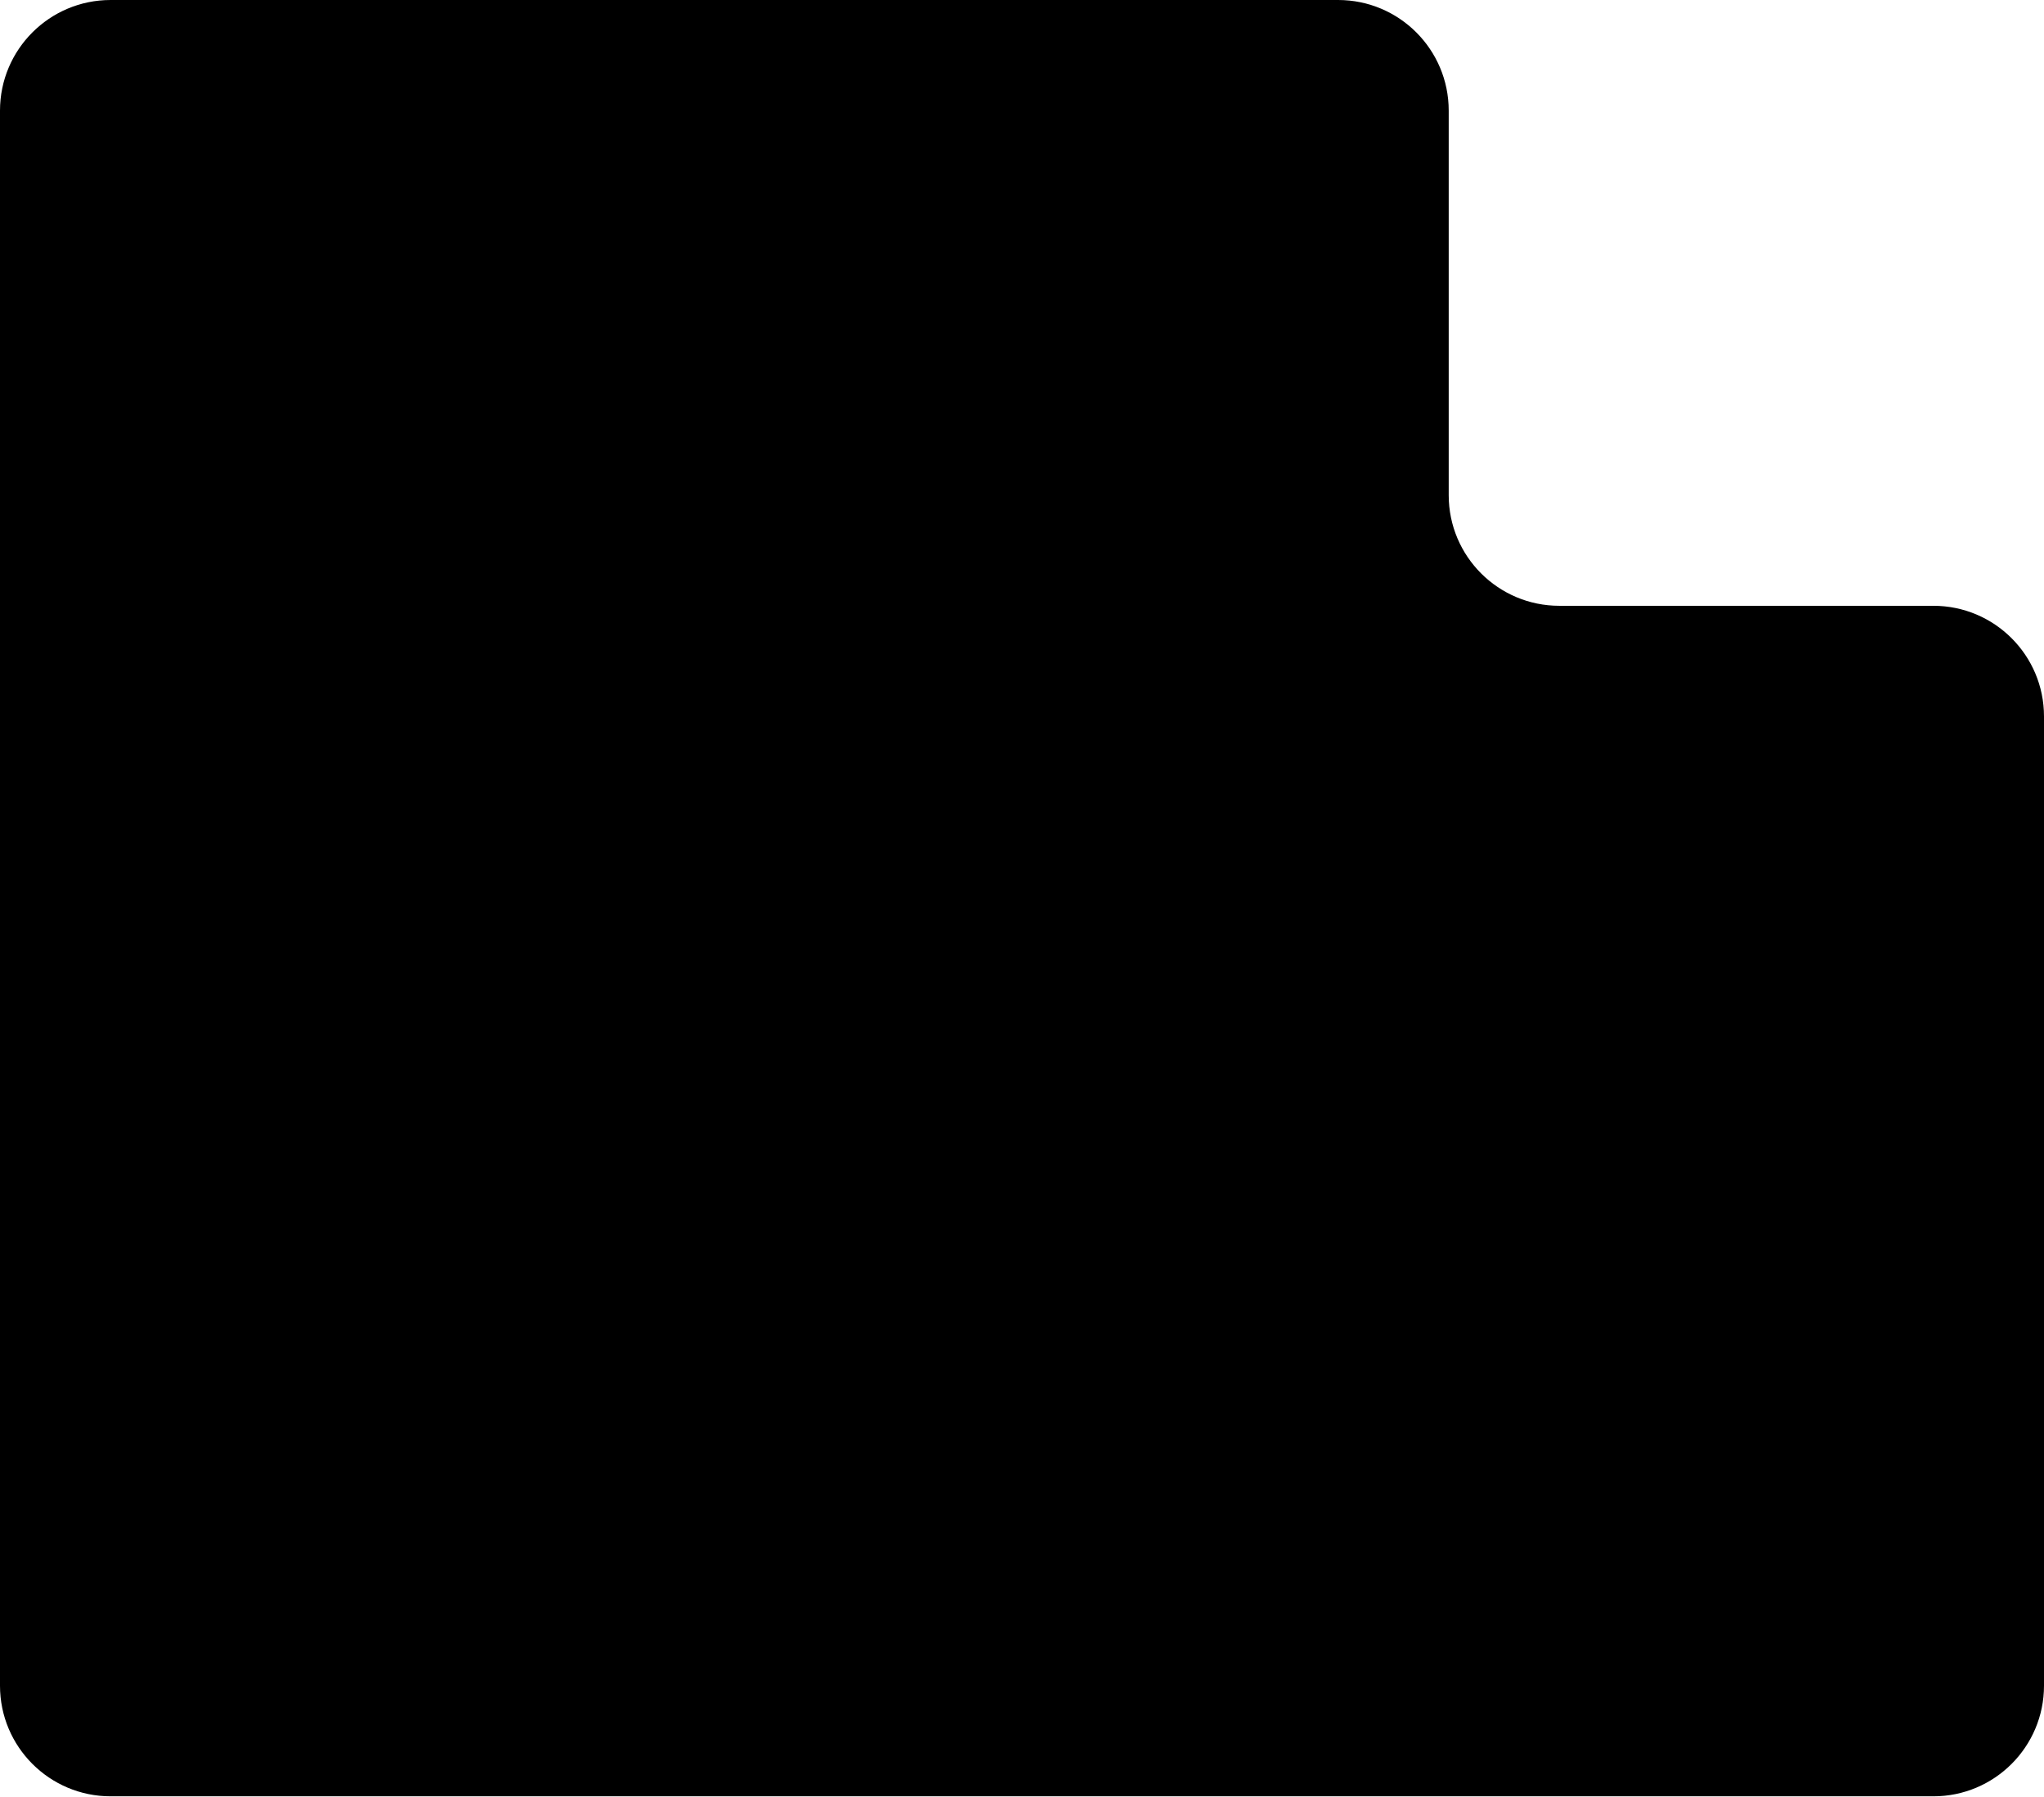
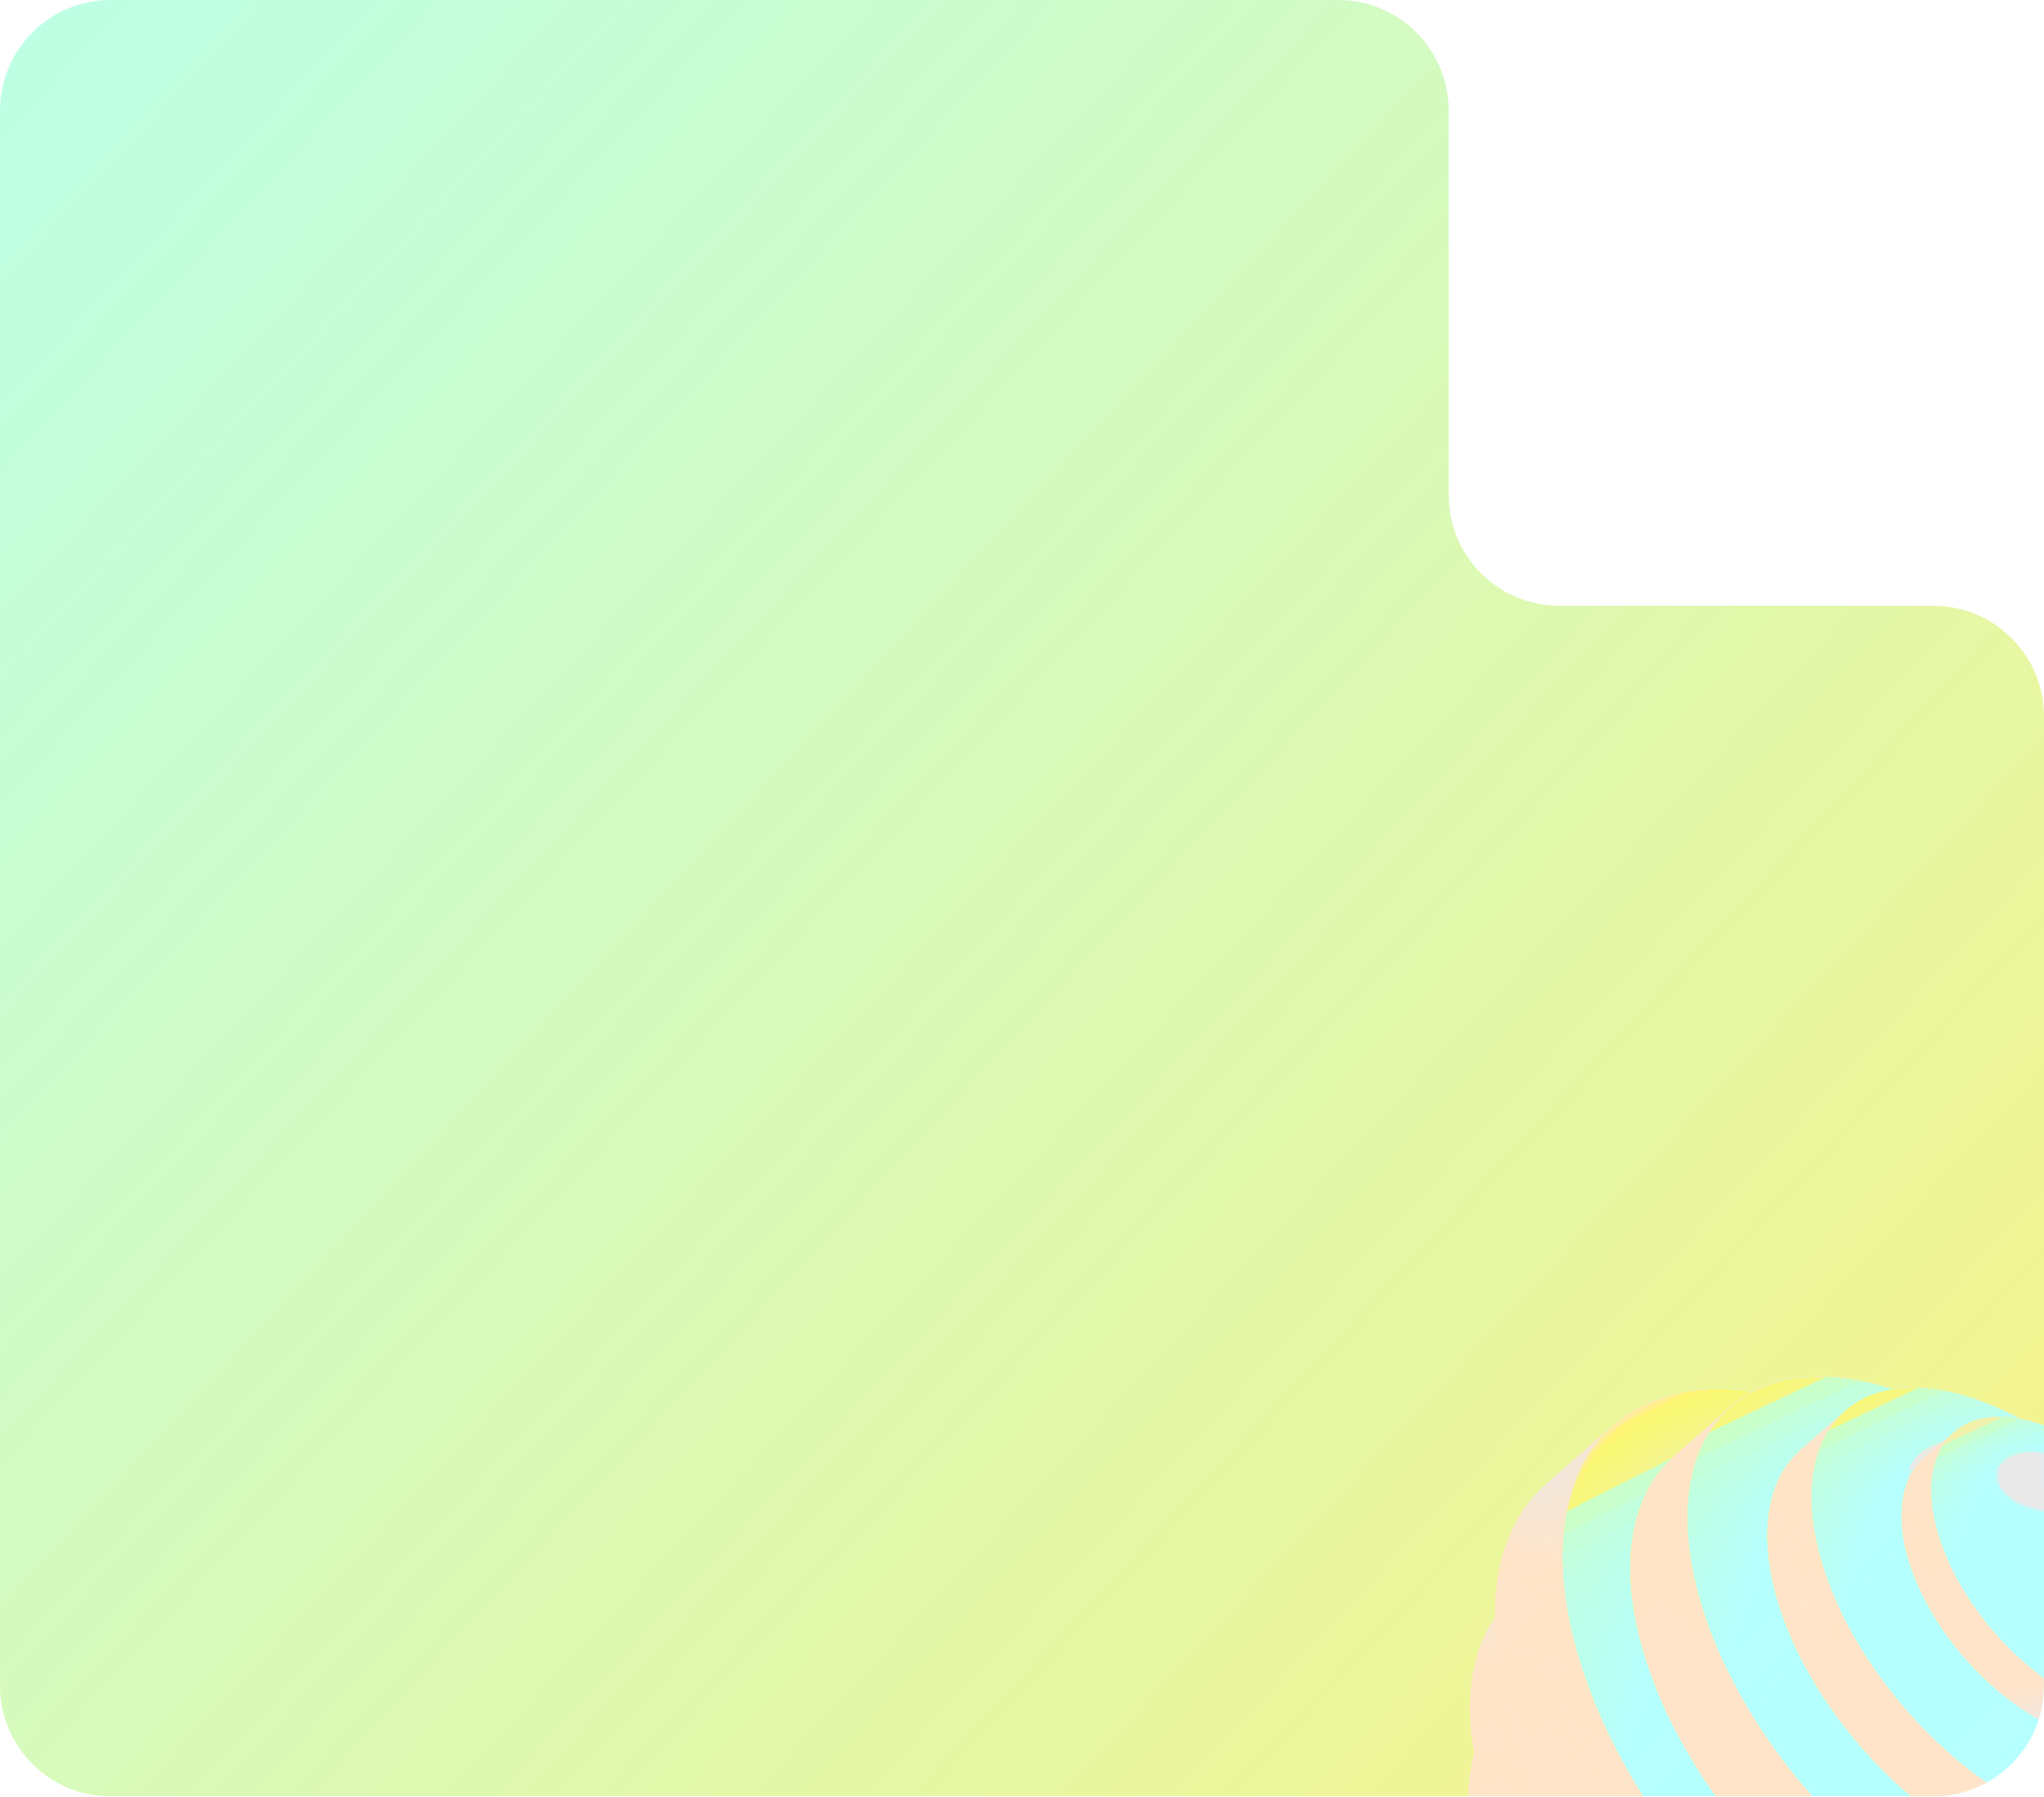
<svg xmlns="http://www.w3.org/2000/svg" width="388" height="341" viewBox="0 0 388 341" fill="none">
  <mask id="mask0_28_2707" style="mask-type:alpha" maskUnits="userSpaceOnUse" x="0" y="0" width="388" height="341">
    <path fill-rule="evenodd" clip-rule="evenodd" d="M275 21C275 9.402 265.598 0 254 0H21C9.402 0 0 9.402 0 21V115V287V320C0 331.598 9.402 341 21 341H367C378.598 341 388 331.598 388 320V136C388 124.402 378.598 115 367 115H296C284.402 115 275 105.598 275 94V21Z" fill="#D9D9D9" />
  </mask>
  <g mask="url(#mask0_28_2707)">
    <rect x="401" y="354" width="423" height="360" transform="rotate(180 401 354)" fill="url(#paint0_linear_28_2707)" />
    <g style="mix-blend-mode:color">
      <g filter="url(#filter0_f_28_2707)">
        <g filter="url(#filter1_i_28_2707)">
          <ellipse cx="314.315" cy="366.43" rx="19.195" ry="33.874" transform="rotate(-41.1907 314.315 366.43)" fill="#98B6D4" />
          <ellipse cx="314.315" cy="366.43" rx="19.195" ry="33.874" transform="rotate(-41.1907 314.315 366.43)" fill="url(#paint1_radial_28_2707)" style="mix-blend-mode:hard-light" />
          <ellipse cx="314.315" cy="366.43" rx="19.195" ry="33.874" transform="rotate(-41.1907 314.315 366.43)" fill="url(#paint2_linear_28_2707)" />
        </g>
        <path d="M331.016 396.829L336.601 391.941C328.615 398.891 312.179 393.136 299.87 379.071C287.55 364.993 284.029 347.92 292.007 340.939L286.421 345.827C286.413 345.834 286.406 345.84 286.399 345.846C278.421 352.828 281.942 369.901 294.262 383.979C306.583 398.057 323.038 403.81 331.016 396.829Z" fill="url(#paint3_radial_28_2707)" />
        <path d="M331.016 396.829L336.601 391.941C328.615 398.891 312.179 393.136 299.87 379.071C287.55 364.993 284.029 347.92 292.007 340.939L286.421 345.827C286.413 345.834 286.406 345.84 286.399 345.846C278.421 352.828 281.942 369.901 294.262 383.979C306.583 398.057 323.038 403.81 331.016 396.829Z" fill="url(#paint4_linear_28_2707)" fill-opacity="0.5" style="mix-blend-mode:color" />
      </g>
      <g filter="url(#filter2_f_28_2707)">
        <g filter="url(#filter3_i_28_2707)">
          <ellipse cx="314.315" cy="366.43" rx="19.195" ry="33.874" transform="rotate(-41.1907 314.315 366.43)" fill="#98B6D4" />
          <ellipse cx="314.315" cy="366.43" rx="19.195" ry="33.874" transform="rotate(-41.1907 314.315 366.43)" fill="url(#paint5_radial_28_2707)" style="mix-blend-mode:hard-light" />
          <ellipse cx="314.315" cy="366.43" rx="19.195" ry="33.874" transform="rotate(-41.1907 314.315 366.43)" fill="url(#paint6_linear_28_2707)" />
        </g>
        <path d="M331.016 396.829L336.601 391.941C328.615 398.891 312.179 393.136 299.87 379.071C287.55 364.993 284.029 347.92 292.007 340.939L286.421 345.827C286.413 345.834 286.406 345.84 286.399 345.846C278.421 352.828 281.942 369.901 294.262 383.979C306.583 398.057 323.038 403.81 331.016 396.829Z" fill="url(#paint7_radial_28_2707)" />
        <path d="M331.016 396.829L336.601 391.941C328.615 398.891 312.179 393.136 299.87 379.071C287.55 364.993 284.029 347.92 292.007 340.939L286.421 345.827C286.413 345.834 286.406 345.84 286.399 345.846C278.421 352.828 281.942 369.901 294.262 383.979C306.583 398.057 323.038 403.81 331.016 396.829Z" fill="url(#paint8_linear_28_2707)" fill-opacity="0.5" style="mix-blend-mode:color" />
      </g>
      <g filter="url(#filter4_f_28_2707)">
        <g filter="url(#filter5_i_28_2707)">
          <ellipse cx="326.745" cy="355.463" rx="28.625" ry="50.515" transform="rotate(-41.1907 326.745 355.463)" fill="#98B6D4" />
          <ellipse cx="326.745" cy="355.463" rx="28.625" ry="50.515" transform="rotate(-41.1907 326.745 355.463)" fill="url(#paint9_radial_28_2707)" style="mix-blend-mode:hard-light" />
          <ellipse cx="326.745" cy="355.463" rx="28.625" ry="50.515" transform="rotate(-41.1907 326.745 355.463)" fill="url(#paint10_linear_28_2707)" />
        </g>
        <path d="M351.65 400.795L359.978 393.506C348.069 403.871 323.56 395.288 305.204 374.314C286.831 353.32 281.581 327.86 293.478 317.449L285.147 324.739C285.136 324.748 285.125 324.758 285.114 324.767C273.218 335.179 278.468 360.638 296.841 381.633C315.214 402.627 339.753 411.206 351.65 400.795Z" fill="url(#paint11_radial_28_2707)" />
        <path d="M351.65 400.795L359.978 393.506C348.069 403.871 323.56 395.288 305.204 374.314C286.831 353.32 281.581 327.86 293.478 317.449L285.147 324.739C285.136 324.748 285.125 324.758 285.114 324.767C273.218 335.179 278.468 360.638 296.841 381.633C315.214 402.627 339.753 411.206 351.65 400.795Z" fill="url(#paint12_linear_28_2707)" fill-opacity="0.5" style="mix-blend-mode:color" />
      </g>
      <g filter="url(#filter6_f_28_2707)">
        <g filter="url(#filter7_i_28_2707)">
          <ellipse cx="341.174" cy="342.834" rx="37.045" ry="65.374" transform="rotate(-41.1907 341.174 342.834)" fill="#034C80" />
          <ellipse cx="341.174" cy="342.834" rx="37.045" ry="65.374" transform="rotate(-41.1907 341.174 342.834)" fill="url(#paint13_radial_28_2707)" style="mix-blend-mode:hard-light" />
          <ellipse cx="341.174" cy="342.834" rx="37.045" ry="65.374" transform="rotate(-41.1907 341.174 342.834)" fill="url(#paint14_linear_28_2707)" style="mix-blend-mode:color-dodge" />
          <ellipse cx="341.174" cy="342.834" rx="37.045" ry="65.374" transform="rotate(-41.1907 341.174 342.834)" fill="url(#paint15_radial_28_2707)" style="mix-blend-mode:soft-light" />
        </g>
        <path d="M373.404 401.501L384.183 392.068C368.77 405.482 337.051 394.375 313.297 367.231C289.519 340.061 282.725 307.113 298.121 293.639L287.34 303.074C287.326 303.086 287.312 303.098 287.298 303.111C271.902 316.585 278.696 349.533 302.474 376.702C326.251 403.872 358.008 414.975 373.404 401.501Z" fill="url(#paint16_radial_28_2707)" />
        <path d="M373.404 401.501L384.183 392.068C368.77 405.482 337.051 394.375 313.297 367.231C289.519 340.061 282.725 307.113 298.121 293.639L287.34 303.074C287.326 303.086 287.312 303.098 287.298 303.111C271.902 316.585 278.696 349.533 302.474 376.702C326.251 403.872 358.008 414.975 373.404 401.501Z" fill="url(#paint17_linear_28_2707)" fill-opacity="0.5" style="mix-blend-mode:color" />
      </g>
      <g filter="url(#filter8_f_28_2707)">
        <g filter="url(#filter9_i_28_2707)">
          <ellipse cx="357.326" cy="328.697" rx="43.869" ry="77.416" transform="rotate(-41.1907 357.326 328.697)" fill="#034C80" />
          <ellipse cx="357.326" cy="328.697" rx="43.869" ry="77.416" transform="rotate(-41.1907 357.326 328.697)" fill="url(#paint18_radial_28_2707)" style="mix-blend-mode:hard-light" />
          <ellipse cx="357.326" cy="328.697" rx="43.869" ry="77.416" transform="rotate(-41.1907 357.326 328.697)" fill="url(#paint19_linear_28_2707)" style="mix-blend-mode:color-dodge" />
          <ellipse cx="357.326" cy="328.697" rx="43.869" ry="77.416" transform="rotate(-41.1907 357.326 328.697)" fill="url(#paint20_radial_28_2707)" style="mix-blend-mode:soft-light" />
        </g>
        <path d="M395.492 398.17L408.256 387C390.005 402.885 352.443 389.732 324.313 357.588C296.156 325.413 288.11 286.396 306.342 270.44L293.575 281.613C293.559 281.627 293.542 281.642 293.525 281.656C275.293 297.612 283.339 336.63 311.496 368.804C339.654 400.978 377.26 414.126 395.492 398.17Z" fill="url(#paint21_radial_28_2707)" />
        <path d="M395.492 398.17L408.256 387C390.005 402.885 352.443 389.732 324.313 357.588C296.156 325.413 288.11 286.396 306.342 270.44L293.575 281.613C293.559 281.627 293.542 281.642 293.525 281.656C275.293 297.612 283.339 336.63 311.496 368.804C339.654 400.978 377.26 414.126 395.492 398.17Z" fill="url(#paint22_linear_28_2707)" fill-opacity="0.5" style="mix-blend-mode:color" />
      </g>
      <g filter="url(#filter10_f_28_2707)">
        <g filter="url(#filter11_i_28_2707)">
          <ellipse cx="371.563" cy="316.236" rx="37.045" ry="65.374" transform="rotate(-41.1907 371.563 316.236)" fill="#034C80" />
          <ellipse cx="371.563" cy="316.236" rx="37.045" ry="65.374" transform="rotate(-41.1907 371.563 316.236)" fill="url(#paint23_radial_28_2707)" style="mix-blend-mode:hard-light" />
          <ellipse cx="371.563" cy="316.236" rx="37.045" ry="65.374" transform="rotate(-41.1907 371.563 316.236)" fill="url(#paint24_linear_28_2707)" style="mix-blend-mode:color-dodge" />
          <ellipse cx="371.563" cy="316.236" rx="37.045" ry="65.374" transform="rotate(-41.1907 371.563 316.236)" fill="url(#paint25_radial_28_2707)" style="mix-blend-mode:soft-light" />
        </g>
        <path d="M403.793 374.902L414.572 365.47C399.159 378.884 367.441 367.776 343.686 340.633C319.908 313.463 313.114 280.515 328.51 267.041L317.73 276.476C317.715 276.488 317.701 276.5 317.687 276.513C302.291 289.986 309.085 322.934 332.863 350.104C356.64 377.274 388.397 388.376 403.793 374.902Z" fill="url(#paint26_radial_28_2707)" />
        <path d="M403.793 374.902L414.572 365.47C399.159 378.884 367.441 367.776 343.686 340.633C319.908 313.463 313.114 280.515 328.51 267.041L317.73 276.476C317.715 276.488 317.701 276.5 317.687 276.513C302.291 289.986 309.085 322.934 332.863 350.104C356.64 377.274 388.397 388.376 403.793 374.902Z" fill="url(#paint27_linear_28_2707)" fill-opacity="0.5" style="mix-blend-mode:color" />
      </g>
      <g filter="url(#filter12_f_28_2707)">
        <g filter="url(#filter13_i_28_2707)">
          <ellipse cx="383.446" cy="305.835" rx="28.625" ry="50.515" transform="rotate(-41.1907 383.446 305.835)" fill="#034C80" />
          <ellipse cx="383.446" cy="305.835" rx="28.625" ry="50.515" transform="rotate(-41.1907 383.446 305.835)" fill="url(#paint28_radial_28_2707)" style="mix-blend-mode:hard-light" />
          <ellipse cx="383.446" cy="305.835" rx="28.625" ry="50.515" transform="rotate(-41.1907 383.446 305.835)" fill="url(#paint29_linear_28_2707)" style="mix-blend-mode:color-dodge" />
          <ellipse cx="383.446" cy="305.835" rx="28.625" ry="50.515" transform="rotate(-41.1907 383.446 305.835)" fill="url(#paint30_radial_28_2707)" style="mix-blend-mode:soft-light" />
        </g>
        <path d="M408.35 351.168L416.679 343.879C404.77 354.244 380.26 345.661 361.905 324.687C343.532 303.692 338.281 278.233 350.178 267.822L341.848 275.112C341.837 275.121 341.826 275.131 341.815 275.14C329.918 285.552 335.168 311.011 353.542 332.006C371.915 353 396.453 361.579 408.35 351.168Z" fill="url(#paint31_radial_28_2707)" />
        <path d="M408.35 351.168L416.679 343.879C404.77 354.244 380.26 345.661 361.905 324.687C343.532 303.692 338.281 278.233 350.178 267.822L341.848 275.112C341.837 275.121 341.826 275.131 341.815 275.14C329.918 285.552 335.168 311.011 353.542 332.006C371.915 353 396.453 361.579 408.35 351.168Z" fill="url(#paint32_linear_28_2707)" fill-opacity="0.5" style="mix-blend-mode:color" />
      </g>
      <g filter="url(#filter14_f_28_2707)">
        <g filter="url(#filter15_i_28_2707)">
          <ellipse cx="393.109" cy="297.378" rx="19.195" ry="33.874" transform="rotate(-41.1907 393.109 297.378)" fill="#034C80" />
          <ellipse cx="393.109" cy="297.378" rx="19.195" ry="33.874" transform="rotate(-41.1907 393.109 297.378)" fill="url(#paint33_radial_28_2707)" style="mix-blend-mode:hard-light" />
          <ellipse cx="393.109" cy="297.378" rx="19.195" ry="33.874" transform="rotate(-41.1907 393.109 297.378)" fill="url(#paint34_linear_28_2707)" style="mix-blend-mode:color-dodge" />
        </g>
        <path d="M409.81 327.777L415.395 322.889C407.409 329.84 390.973 324.084 378.664 310.02C366.344 295.941 362.823 278.869 370.801 271.887L365.215 276.776C365.207 276.782 365.2 276.788 365.193 276.795C357.215 283.777 360.736 300.849 373.056 314.927C385.377 329.006 401.832 334.759 409.81 327.777Z" fill="url(#paint35_radial_28_2707)" />
        <path d="M409.81 327.777L415.395 322.889C407.409 329.84 390.973 324.084 378.664 310.02C366.344 295.941 362.823 278.869 370.801 271.887L365.215 276.776C365.207 276.782 365.2 276.788 365.193 276.795C357.215 283.777 360.736 300.849 373.056 314.927C385.377 329.006 401.832 334.759 409.81 327.777Z" fill="url(#paint36_linear_28_2707)" fill-opacity="0.5" style="mix-blend-mode:color" />
      </g>
    </g>
  </g>
  <defs>
    <filter id="filter0_f_28_2707" x="281.869" y="337.712" width="59.284" height="62.344" filterUnits="userSpaceOnUse" color-interpolation-filters="sRGB">
      <feFlood flood-opacity="0" result="BackgroundImageFix" />
      <feBlend mode="normal" in="SourceGraphic" in2="BackgroundImageFix" result="shape" />
      <feGaussianBlur stdDeviation="0.129" result="effect1_foregroundBlur_28_2707" />
    </filter>
    <filter id="filter1_i_28_2707" x="287.736" y="337.841" width="53.418" height="57.049" filterUnits="userSpaceOnUse" color-interpolation-filters="sRGB">
      <feFlood flood-opacity="0" result="BackgroundImageFix" />
      <feBlend mode="normal" in="SourceGraphic" in2="BackgroundImageFix" result="shape" />
      <feColorMatrix in="SourceAlpha" type="matrix" values="0 0 0 0 0 0 0 0 0 0 0 0 0 0 0 0 0 0 127 0" result="hardAlpha" />
      <feOffset dx="0.516" dy="-0.129" />
      <feGaussianBlur stdDeviation="0.129" />
      <feComposite in2="hardAlpha" operator="arithmetic" k2="-1" k3="1" />
      <feColorMatrix type="matrix" values="0 0 0 0 0 0 0 0 0 0 0 0 0 0 0 0 0 0 0.2 0" />
      <feBlend mode="normal" in2="shape" result="effect1_innerShadow_28_2707" />
    </filter>
    <filter id="filter2_f_28_2707" x="281.869" y="337.712" width="59.284" height="62.344" filterUnits="userSpaceOnUse" color-interpolation-filters="sRGB">
      <feFlood flood-opacity="0" result="BackgroundImageFix" />
      <feBlend mode="normal" in="SourceGraphic" in2="BackgroundImageFix" result="shape" />
      <feGaussianBlur stdDeviation="0.129" result="effect1_foregroundBlur_28_2707" />
    </filter>
    <filter id="filter3_i_28_2707" x="287.736" y="337.841" width="53.418" height="57.049" filterUnits="userSpaceOnUse" color-interpolation-filters="sRGB">
      <feFlood flood-opacity="0" result="BackgroundImageFix" />
      <feBlend mode="normal" in="SourceGraphic" in2="BackgroundImageFix" result="shape" />
      <feColorMatrix in="SourceAlpha" type="matrix" values="0 0 0 0 0 0 0 0 0 0 0 0 0 0 0 0 0 0 127 0" result="hardAlpha" />
      <feOffset dx="0.516" dy="-0.129" />
      <feGaussianBlur stdDeviation="0.129" />
      <feComposite in2="hardAlpha" operator="arithmetic" k2="-1" k3="1" />
      <feColorMatrix type="matrix" values="0 0 0 0 0 0 0 0 0 0 0 0 0 0 0 0 0 0 0.2 0" />
      <feBlend mode="normal" in2="shape" result="effect1_innerShadow_28_2707" />
    </filter>
    <filter id="filter4_f_28_2707" x="278.487" y="312.764" width="88.154" height="92.716" filterUnits="userSpaceOnUse" color-interpolation-filters="sRGB">
      <feFlood flood-opacity="0" result="BackgroundImageFix" />
      <feBlend mode="normal" in="SourceGraphic" in2="BackgroundImageFix" result="shape" />
      <feGaussianBlur stdDeviation="0.129" result="effect1_foregroundBlur_28_2707" />
    </filter>
    <filter id="filter5_i_28_2707" x="287.108" y="312.893" width="79.533" height="85.01" filterUnits="userSpaceOnUse" color-interpolation-filters="sRGB">
      <feFlood flood-opacity="0" result="BackgroundImageFix" />
      <feBlend mode="normal" in="SourceGraphic" in2="BackgroundImageFix" result="shape" />
      <feColorMatrix in="SourceAlpha" type="matrix" values="0 0 0 0 0 0 0 0 0 0 0 0 0 0 0 0 0 0 127 0" result="hardAlpha" />
      <feOffset dx="0.516" dy="-0.129" />
      <feGaussianBlur stdDeviation="0.129" />
      <feComposite in2="hardAlpha" operator="arithmetic" k2="-1" k3="1" />
      <feColorMatrix type="matrix" values="0 0 0 0 0 0 0 0 0 0 0 0 0 0 0 0 0 0 0.2 0" />
      <feBlend mode="normal" in2="shape" result="effect1_innerShadow_28_2707" />
    </filter>
    <filter id="filter6_f_28_2707" x="278.797" y="287.652" width="113.932" height="119.836" filterUnits="userSpaceOnUse" color-interpolation-filters="sRGB">
      <feFlood flood-opacity="0" result="BackgroundImageFix" />
      <feBlend mode="normal" in="SourceGraphic" in2="BackgroundImageFix" result="shape" />
      <feGaussianBlur stdDeviation="0.129" result="effect1_foregroundBlur_28_2707" />
    </filter>
    <filter id="filter7_i_28_2707" x="289.878" y="287.781" width="102.851" height="109.978" filterUnits="userSpaceOnUse" color-interpolation-filters="sRGB">
      <feFlood flood-opacity="0" result="BackgroundImageFix" />
      <feBlend mode="normal" in="SourceGraphic" in2="BackgroundImageFix" result="shape" />
      <feColorMatrix in="SourceAlpha" type="matrix" values="0 0 0 0 0 0 0 0 0 0 0 0 0 0 0 0 0 0 127 0" result="hardAlpha" />
      <feOffset dx="0.516" dy="-0.129" />
      <feGaussianBlur stdDeviation="0.129" />
      <feComposite in2="hardAlpha" operator="arithmetic" k2="-1" k3="1" />
      <feColorMatrix type="matrix" values="0 0 0 0 0 0 0 0 0 0 0 0 0 0 0 0 0 0 0.2 0" />
      <feBlend mode="normal" in2="shape" result="effect1_innerShadow_28_2707" />
    </filter>
    <filter id="filter8_f_28_2707" x="283.505" y="263.397" width="134.823" height="141.816" filterUnits="userSpaceOnUse" color-interpolation-filters="sRGB">
      <feFlood flood-opacity="0" result="BackgroundImageFix" />
      <feBlend mode="normal" in="SourceGraphic" in2="BackgroundImageFix" result="shape" />
      <feGaussianBlur stdDeviation="0.129" result="effect1_foregroundBlur_28_2707" />
    </filter>
    <filter id="filter9_i_28_2707" x="296.58" y="263.526" width="121.749" height="130.212" filterUnits="userSpaceOnUse" color-interpolation-filters="sRGB">
      <feFlood flood-opacity="0" result="BackgroundImageFix" />
      <feBlend mode="normal" in="SourceGraphic" in2="BackgroundImageFix" result="shape" />
      <feColorMatrix in="SourceAlpha" type="matrix" values="0 0 0 0 0 0 0 0 0 0 0 0 0 0 0 0 0 0 127 0" result="hardAlpha" />
      <feOffset dx="0.516" dy="-0.129" />
      <feGaussianBlur stdDeviation="0.129" />
      <feComposite in2="hardAlpha" operator="arithmetic" k2="-1" k3="1" />
      <feColorMatrix type="matrix" values="0 0 0 0 0 0 0 0 0 0 0 0 0 0 0 0 0 0 0.2 0" />
      <feBlend mode="normal" in2="shape" result="effect1_innerShadow_28_2707" />
    </filter>
    <filter id="filter10_f_28_2707" x="309.186" y="261.054" width="113.932" height="119.836" filterUnits="userSpaceOnUse" color-interpolation-filters="sRGB">
      <feFlood flood-opacity="0" result="BackgroundImageFix" />
      <feBlend mode="normal" in="SourceGraphic" in2="BackgroundImageFix" result="shape" />
      <feGaussianBlur stdDeviation="0.129" result="effect1_foregroundBlur_28_2707" />
    </filter>
    <filter id="filter11_i_28_2707" x="320.267" y="261.183" width="102.851" height="109.978" filterUnits="userSpaceOnUse" color-interpolation-filters="sRGB">
      <feFlood flood-opacity="0" result="BackgroundImageFix" />
      <feBlend mode="normal" in="SourceGraphic" in2="BackgroundImageFix" result="shape" />
      <feColorMatrix in="SourceAlpha" type="matrix" values="0 0 0 0 0 0 0 0 0 0 0 0 0 0 0 0 0 0 127 0" result="hardAlpha" />
      <feOffset dx="0.516" dy="-0.129" />
      <feGaussianBlur stdDeviation="0.129" />
      <feComposite in2="hardAlpha" operator="arithmetic" k2="-1" k3="1" />
      <feColorMatrix type="matrix" values="0 0 0 0 0 0 0 0 0 0 0 0 0 0 0 0 0 0 0.2 0" />
      <feBlend mode="normal" in2="shape" result="effect1_innerShadow_28_2707" />
    </filter>
    <filter id="filter12_f_28_2707" x="335.187" y="263.137" width="88.154" height="92.716" filterUnits="userSpaceOnUse" color-interpolation-filters="sRGB">
      <feFlood flood-opacity="0" result="BackgroundImageFix" />
      <feBlend mode="normal" in="SourceGraphic" in2="BackgroundImageFix" result="shape" />
      <feGaussianBlur stdDeviation="0.129" result="effect1_foregroundBlur_28_2707" />
    </filter>
    <filter id="filter13_i_28_2707" x="343.809" y="263.266" width="79.533" height="85.01" filterUnits="userSpaceOnUse" color-interpolation-filters="sRGB">
      <feFlood flood-opacity="0" result="BackgroundImageFix" />
      <feBlend mode="normal" in="SourceGraphic" in2="BackgroundImageFix" result="shape" />
      <feColorMatrix in="SourceAlpha" type="matrix" values="0 0 0 0 0 0 0 0 0 0 0 0 0 0 0 0 0 0 127 0" result="hardAlpha" />
      <feOffset dx="0.516" dy="-0.129" />
      <feGaussianBlur stdDeviation="0.129" />
      <feComposite in2="hardAlpha" operator="arithmetic" k2="-1" k3="1" />
      <feColorMatrix type="matrix" values="0 0 0 0 0 0 0 0 0 0 0 0 0 0 0 0 0 0 0.2 0" />
      <feBlend mode="normal" in2="shape" result="effect1_innerShadow_28_2707" />
    </filter>
    <filter id="filter14_f_28_2707" x="360.663" y="268.66" width="59.284" height="62.344" filterUnits="userSpaceOnUse" color-interpolation-filters="sRGB">
      <feFlood flood-opacity="0" result="BackgroundImageFix" />
      <feBlend mode="normal" in="SourceGraphic" in2="BackgroundImageFix" result="shape" />
      <feGaussianBlur stdDeviation="0.129" result="effect1_foregroundBlur_28_2707" />
    </filter>
    <filter id="filter15_i_28_2707" x="366.53" y="268.789" width="53.418" height="57.049" filterUnits="userSpaceOnUse" color-interpolation-filters="sRGB">
      <feFlood flood-opacity="0" result="BackgroundImageFix" />
      <feBlend mode="normal" in="SourceGraphic" in2="BackgroundImageFix" result="shape" />
      <feColorMatrix in="SourceAlpha" type="matrix" values="0 0 0 0 0 0 0 0 0 0 0 0 0 0 0 0 0 0 127 0" result="hardAlpha" />
      <feOffset dx="0.516" dy="-0.129" />
      <feGaussianBlur stdDeviation="0.129" />
      <feComposite in2="hardAlpha" operator="arithmetic" k2="-1" k3="1" />
      <feColorMatrix type="matrix" values="0 0 0 0 0 0 0 0 0 0 0 0 0 0 0 0 0 0 0.2 0" />
      <feBlend mode="normal" in2="shape" result="effect1_innerShadow_28_2707" />
    </filter>
    <linearGradient id="paint0_linear_28_2707" x1="376" y1="327" x2="784" y2="706" gradientUnits="userSpaceOnUse">
-       <stop stopColor="#FFF27D" />
-       <stop offset="1" stopColor="#BEFFE4" />
+       <stop stop-color="#FFF27D" />
+       <stop offset="1" stop-color="#BEFFE4" />
    </linearGradient>
    <radialGradient id="paint1_radial_28_2707" cx="0" cy="0" r="1" gradientUnits="userSpaceOnUse" gradientTransform="translate(320.697 351.239) rotate(156.344) scale(48.9398 75.7969)">
-       <stop stopColor="#91A8BA" />
-       <stop offset="0.675" stopColor="#414F5E" />
-       <stop offset="1" stopColor="#2F3B4A" />
+       <stop stop-color="#91A8BA" />
+       <stop offset="0.675" stop-color="#414F5E" />
+       <stop offset="1" stop-color="#2F3B4A" />
    </radialGradient>
    <linearGradient id="paint2_linear_28_2707" x1="314.315" y1="332.555" x2="315.323" y2="349.931" gradientUnits="userSpaceOnUse">
-       <stop stopColor="#C1C8CE" />
-       <stop offset="1" stopColor="#C1C8CE" stopOpacity="0" />
+       <stop stop-color="#C1C8CE" />
+       <stop offset="1" stop-color="#C1C8CE" />
    </linearGradient>
    <radialGradient id="paint3_radial_28_2707" cx="0" cy="0" r="1" gradientUnits="userSpaceOnUse" gradientTransform="translate(284.136 340.775) rotate(62.7859) scale(59.1395 41.2163)">
-       <stop stopColor="white" />
-       <stop offset="0.479" stopColor="#DEA248" />
-       <stop offset="1" stopColor="#181005" />
+       <stop stop-color="white" />
+       <stop offset="0.479" stop-color="#DEA248" />
+       <stop offset="1" stop-color="#181005" />
    </radialGradient>
    <linearGradient id="paint4_linear_28_2707" x1="314.315" y1="366.43" x2="295.091" y2="383.254" gradientUnits="userSpaceOnUse">
-       <stop offset="0.16" stopColor="#9C5615" stopOpacity="0" />
-       <stop offset="1" stopColor="#C75D0F" />
+       <stop offset="0.16" stop-color="#9C5615" />
+       <stop offset="1" stop-color="#C75D0F" />
    </linearGradient>
    <radialGradient id="paint5_radial_28_2707" cx="0" cy="0" r="1" gradientUnits="userSpaceOnUse" gradientTransform="translate(320.697 351.239) rotate(156.344) scale(48.9398 75.7969)">
-       <stop stopColor="#91A8BA" />
-       <stop offset="0.675" stopColor="#414F5E" />
-       <stop offset="1" stopColor="#2F3B4A" />
+       <stop stop-color="#91A8BA" />
+       <stop offset="0.675" stop-color="#414F5E" />
+       <stop offset="1" stop-color="#2F3B4A" />
    </radialGradient>
    <linearGradient id="paint6_linear_28_2707" x1="314.315" y1="332.555" x2="315.323" y2="349.931" gradientUnits="userSpaceOnUse">
-       <stop stopColor="#C1C8CE" />
-       <stop offset="1" stopColor="#C1C8CE" stopOpacity="0" />
+       <stop stop-color="#C1C8CE" />
+       <stop offset="1" stop-color="#C1C8CE" />
    </linearGradient>
    <radialGradient id="paint7_radial_28_2707" cx="0" cy="0" r="1" gradientUnits="userSpaceOnUse" gradientTransform="translate(284.136 340.775) rotate(62.7859) scale(59.1395 41.2163)">
-       <stop stopColor="white" />
-       <stop offset="0.385" stopColor="#ECCA97" />
-       <stop offset="0.385" stopColor="#DEA248" />
-       <stop offset="1" stopColor="#181005" />
+       <stop stop-color="white" />
+       <stop offset="0.385" stop-color="#ECCA97" />
+       <stop offset="0.385" stop-color="#DEA248" />
+       <stop offset="1" stop-color="#181005" />
    </radialGradient>
    <linearGradient id="paint8_linear_28_2707" x1="314.315" y1="366.43" x2="295.091" y2="383.254" gradientUnits="userSpaceOnUse">
-       <stop offset="0.16" stopColor="#9C5615" stopOpacity="0" />
-       <stop offset="1" stopColor="#C75D0F" />
+       <stop offset="0.16" stop-color="#9C5615" />
+       <stop offset="1" stop-color="#C75D0F" />
    </linearGradient>
    <radialGradient id="paint9_radial_28_2707" cx="0" cy="0" r="1" gradientUnits="userSpaceOnUse" gradientTransform="translate(336.262 332.81) rotate(156.344) scale(72.9816 113.032)">
-       <stop stopColor="#91A8BA" />
-       <stop offset="0.675" stopColor="#414F5E" />
-       <stop offset="1" stopColor="#2F3B4A" />
+       <stop stop-color="#91A8BA" />
+       <stop offset="0.675" stop-color="#414F5E" />
+       <stop offset="1" stop-color="#2F3B4A" />
    </radialGradient>
    <linearGradient id="paint10_linear_28_2707" x1="326.745" y1="304.948" x2="328.249" y2="330.859" gradientUnits="userSpaceOnUse">
-       <stop stopColor="#C1C8CE" />
-       <stop offset="1" stopColor="#C1C8CE" stopOpacity="0" />
+       <stop stop-color="#C1C8CE" />
+       <stop offset="1" stop-color="#C1C8CE" />
    </linearGradient>
    <radialGradient id="paint11_radial_28_2707" cx="0" cy="0" r="1" gradientUnits="userSpaceOnUse" gradientTransform="translate(281.74 317.204) rotate(62.7858) scale(88.1919 61.4639)">
-       <stop stopColor="white" />
-       <stop offset="0.385" stopColor="#ECCA97" />
-       <stop offset="0.385" stopColor="#DEA248" />
-       <stop offset="1" stopColor="#181005" />
+       <stop stop-color="white" />
+       <stop offset="0.385" stop-color="#ECCA97" />
+       <stop offset="0.385" stop-color="#DEA248" />
+       <stop offset="1" stop-color="#181005" />
    </radialGradient>
    <linearGradient id="paint12_linear_28_2707" x1="326.745" y1="355.462" x2="298.076" y2="380.552" gradientUnits="userSpaceOnUse">
-       <stop offset="0.16" stopColor="#9C5615" stopOpacity="0" />
-       <stop offset="1" stopColor="#C75D0F" />
+       <stop offset="0.16" stop-color="#9C5615" />
+       <stop offset="1" stop-color="#C75D0F" />
    </linearGradient>
    <radialGradient id="paint13_radial_28_2707" cx="0" cy="0" r="1" gradientUnits="userSpaceOnUse" gradientTransform="translate(353.49 313.518) rotate(143.984) scale(87.6602 135.766)">
-       <stop stopColor="#91A8BA" />
-       <stop offset="0.675" stopColor="#414F5E" />
-       <stop offset="1" stopColor="#2F3B4A" />
+       <stop stop-color="#91A8BA" />
+       <stop offset="0.675" stop-color="#414F5E" />
+       <stop offset="1" stop-color="#2F3B4A" />
    </radialGradient>
    <linearGradient id="paint14_linear_28_2707" x1="341.153" y1="275.626" x2="325.059" y2="338.338" gradientUnits="userSpaceOnUse">
-       <stop stopColor="#FFAB20" />
-       <stop offset="1" stopColor="#EAD3A6" stopOpacity="0" />
+       <stop stop-color="#FFAB20" />
+       <stop offset="1" stop-color="#EAD3A6" />
    </linearGradient>
    <radialGradient id="paint15_radial_28_2707" cx="0" cy="0" r="1" gradientUnits="userSpaceOnUse" gradientTransform="translate(338.467 352.931) rotate(83.096) scale(70.0469 39.6933)">
      <stop offset="0.079" />
      <stop offset="0.771" stopOpacity="0.915" />
      <stop offset="0.892" stopOpacity="0.218" />
-       <stop offset="1" stopOpacity="0" />
+       <stop offset="1" />
    </radialGradient>
    <radialGradient id="paint16_radial_28_2707" cx="0" cy="0" r="1" gradientUnits="userSpaceOnUse" gradientTransform="translate(282.931 293.323) rotate(62.7859) scale(114.133 79.5429)">
-       <stop stopColor="white" />
-       <stop offset="0.385" stopColor="#ECCA97" />
-       <stop offset="0.385" stopColor="#DEA248" />
-       <stop offset="1" stopColor="#181005" />
+       <stop stop-color="white" />
+       <stop offset="0.385" stop-color="#ECCA97" />
+       <stop offset="0.385" stop-color="#DEA248" />
+       <stop offset="1" stop-color="#181005" />
    </radialGradient>
    <linearGradient id="paint17_linear_28_2707" x1="341.174" y1="342.834" x2="304.073" y2="375.303" gradientUnits="userSpaceOnUse">
-       <stop offset="0.16" stopColor="#9C5615" stopOpacity="0" />
-       <stop offset="1" stopColor="#C75D0F" />
+       <stop offset="0.16" stop-color="#9C5615" />
+       <stop offset="1" stop-color="#C75D0F" />
    </linearGradient>
    <radialGradient id="paint18_radial_28_2707" cx="0" cy="0" r="1" gradientUnits="userSpaceOnUse" gradientTransform="translate(371.91 293.981) rotate(143.984) scale(103.808 160.775)">
-       <stop stopColor="#91A8BA" />
-       <stop offset="0.675" stopColor="#414F5E" />
-       <stop offset="1" stopColor="#2F3B4A" />
+       <stop stop-color="#91A8BA" />
+       <stop offset="0.675" stop-color="#414F5E" />
+       <stop offset="1" stop-color="#2F3B4A" />
    </radialGradient>
    <linearGradient id="paint19_linear_28_2707" x1="357.3" y1="249.108" x2="338.242" y2="323.372" gradientUnits="userSpaceOnUse">
-       <stop stopColor="#FFAB20" />
-       <stop offset="1" stopColor="#EAD3A6" stopOpacity="0" />
+       <stop stop-color="#FFAB20" />
+       <stop offset="1" stop-color="#EAD3A6" />
    </linearGradient>
    <radialGradient id="paint20_radial_28_2707" cx="0" cy="0" r="1" gradientUnits="userSpaceOnUse" gradientTransform="translate(354.121 340.654) rotate(83.5479) scale(68.6211 38.8853)">
      <stop offset="0.079" />
      <stop offset="0.771" stopOpacity="0.915" />
      <stop offset="0.892" stopOpacity="0.218" />
-       <stop offset="1" stopOpacity="0" />
+       <stop offset="1" />
    </radialGradient>
    <radialGradient id="paint21_radial_28_2707" cx="0" cy="0" r="1" gradientUnits="userSpaceOnUse" gradientTransform="translate(288.354 270.065) rotate(62.7858) scale(135.156 94.1951)">
-       <stop stopColor="white" />
-       <stop offset="0.385" stopColor="#ECCA97" />
-       <stop offset="0.385" stopColor="#DEA248" />
-       <stop offset="0.714" stopColor="#795826" />
-       <stop offset="0.885" stopColor="#3F2D12" />
-       <stop offset="1" stopColor="#181005" />
+       <stop stop-color="white" />
+       <stop offset="0.385" stop-color="#ECCA97" />
+       <stop offset="0.385" stop-color="#DEA248" />
+       <stop offset="0.714" stop-color="#795826" />
+       <stop offset="0.885" stop-color="#3F2D12" />
+       <stop offset="1" stop-color="#181005" />
    </radialGradient>
    <linearGradient id="paint22_linear_28_2707" x1="357.325" y1="328.697" x2="313.39" y2="367.147" gradientUnits="userSpaceOnUse">
-       <stop offset="0.16" stopColor="#9C5615" stopOpacity="0" />
-       <stop offset="1" stopColor="#C75D0F" />
+       <stop offset="0.16" stop-color="#9C5615" />
+       <stop offset="1" stop-color="#C75D0F" />
    </linearGradient>
    <radialGradient id="paint23_radial_28_2707" cx="0" cy="0" r="1" gradientUnits="userSpaceOnUse" gradientTransform="translate(383.879 286.92) rotate(143.984) scale(87.6602 135.766)">
-       <stop stopColor="#91A8BA" />
-       <stop offset="0.675" stopColor="#414F5E" />
-       <stop offset="1" stopColor="#2F3B4A" />
+       <stop stop-color="#91A8BA" />
+       <stop offset="0.675" stop-color="#414F5E" />
+       <stop offset="1" stop-color="#2F3B4A" />
    </radialGradient>
    <linearGradient id="paint24_linear_28_2707" x1="375.2" y1="242.12" x2="355.448" y2="311.74" gradientUnits="userSpaceOnUse">
-       <stop stopColor="#FFAB20" />
-       <stop offset="1" stopColor="#EAD3A6" stopOpacity="0" />
+       <stop stop-color="#FFAB20" />
+       <stop offset="1" stop-color="#EAD3A6" />
    </linearGradient>
    <radialGradient id="paint25_radial_28_2707" cx="0" cy="0" r="1" gradientUnits="userSpaceOnUse" gradientTransform="translate(368.857 326.333) rotate(83.5479) scale(57.9469 32.8366)">
      <stop offset="0.079" />
      <stop offset="0.771" stopOpacity="0.915" />
      <stop offset="0.892" stopOpacity="0.218" />
-       <stop offset="1" stopOpacity="0" />
+       <stop offset="1" />
    </radialGradient>
    <radialGradient id="paint26_radial_28_2707" cx="0" cy="0" r="1" gradientUnits="userSpaceOnUse" gradientTransform="translate(312.527 248.753) rotate(66.0816) scale(130.693 91.0844)">
-       <stop stopColor="white" />
-       <stop offset="0.385" stopColor="#ECCA97" />
-       <stop offset="0.385" stopColor="#DEA248" />
-       <stop offset="1" stopColor="#181005" />
+       <stop stop-color="white" />
+       <stop offset="0.385" stop-color="#ECCA97" />
+       <stop offset="0.385" stop-color="#DEA248" />
+       <stop offset="1" stop-color="#181005" />
    </radialGradient>
    <linearGradient id="paint27_linear_28_2707" x1="371.563" y1="316.236" x2="334.462" y2="348.705" gradientUnits="userSpaceOnUse">
-       <stop offset="0.16" stopColor="#9C5615" stopOpacity="0" />
-       <stop offset="1" stopColor="#C75D0F" />
+       <stop offset="0.16" stop-color="#9C5615" />
+       <stop offset="1" stop-color="#C75D0F" />
    </linearGradient>
    <radialGradient id="paint28_radial_28_2707" cx="0" cy="0" r="1" gradientUnits="userSpaceOnUse" gradientTransform="translate(392.963 283.183) rotate(143.984) scale(67.7363 104.908)">
-       <stop stopColor="#91A8BA" />
-       <stop offset="0.675" stopColor="#414F5E" />
-       <stop offset="1" stopColor="#2F3B4A" />
+       <stop stop-color="#91A8BA" />
+       <stop offset="0.675" stop-color="#414F5E" />
+       <stop offset="1" stop-color="#2F3B4A" />
    </radialGradient>
    <linearGradient id="paint29_linear_28_2707" x1="386.256" y1="248.565" x2="370.993" y2="302.361" gradientUnits="userSpaceOnUse">
-       <stop stopColor="#FFAB20" />
-       <stop offset="1" stopColor="#EAD3A6" stopOpacity="0" />
+       <stop stop-color="#FFAB20" />
+       <stop offset="1" stop-color="#EAD3A6" />
    </linearGradient>
    <radialGradient id="paint30_radial_28_2707" cx="0" cy="0" r="1" gradientUnits="userSpaceOnUse" gradientTransform="translate(381.355 313.637) rotate(83.5479) scale(44.7764 25.3733)">
      <stop offset="0.079" />
      <stop offset="0.552" stopOpacity="0.915" />
      <stop offset="0.812" stopOpacity="0.218" />
-       <stop offset="1" stopOpacity="0" />
+       <stop offset="1" />
    </radialGradient>
    <radialGradient id="paint31_radial_28_2707" cx="0" cy="0" r="1" gradientUnits="userSpaceOnUse" gradientTransform="translate(340.564 256.869) rotate(66.7976) scale(96.9809 67.5893)">
-       <stop stopColor="white" />
-       <stop offset="0.385" stopColor="#ECCA97" />
-       <stop offset="0.385" stopColor="#DEA248" />
-       <stop offset="1" stopColor="#181005" />
+       <stop stop-color="white" />
+       <stop offset="0.385" stop-color="#ECCA97" />
+       <stop offset="0.385" stop-color="#DEA248" />
+       <stop offset="1" stop-color="#181005" />
    </radialGradient>
    <linearGradient id="paint32_linear_28_2707" x1="383.446" y1="305.835" x2="354.777" y2="330.924" gradientUnits="userSpaceOnUse">
-       <stop offset="0.16" stopColor="#9C5615" stopOpacity="0" />
-       <stop offset="1" stopColor="#C75D0F" />
+       <stop offset="0.16" stop-color="#9C5615" />
+       <stop offset="1" stop-color="#C75D0F" />
    </linearGradient>
    <radialGradient id="paint33_radial_28_2707" cx="0" cy="0" r="1" gradientUnits="userSpaceOnUse" gradientTransform="translate(399.491 282.188) rotate(143.984) scale(45.4224 70.3492)">
-       <stop stopColor="#91A8BA" />
-       <stop offset="0.675" stopColor="#414F5E" />
-       <stop offset="1" stopColor="#2F3B4A" />
+       <stop stop-color="#91A8BA" />
+       <stop offset="0.675" stop-color="#414F5E" />
+       <stop offset="1" stop-color="#2F3B4A" />
    </radialGradient>
    <linearGradient id="paint34_linear_28_2707" x1="394.994" y1="258.974" x2="384.759" y2="295.048" gradientUnits="userSpaceOnUse">
-       <stop stopColor="#FFAB20" />
-       <stop offset="1" stopColor="#EAD3A6" stopOpacity="0" />
+       <stop stop-color="#FFAB20" />
+       <stop offset="1" stop-color="#EAD3A6" />
    </linearGradient>
    <radialGradient id="paint35_radial_28_2707" cx="0" cy="0" r="1" gradientUnits="userSpaceOnUse" gradientTransform="translate(363.49 263.459) rotate(66.481) scale(66.3704 46.2558)">
-       <stop stopColor="white" />
-       <stop offset="0.385" stopColor="#ECCA97" />
-       <stop offset="0.385" stopColor="#DEA248" />
-       <stop offset="1" stopColor="#181005" />
+       <stop stop-color="white" />
+       <stop offset="0.385" stop-color="#ECCA97" />
+       <stop offset="0.385" stop-color="#DEA248" />
+       <stop offset="1" stop-color="#181005" />
    </radialGradient>
    <linearGradient id="paint36_linear_28_2707" x1="393.109" y1="297.378" x2="373.885" y2="314.202" gradientUnits="userSpaceOnUse">
-       <stop offset="0.16" stopColor="#9C5615" stopOpacity="0" />
-       <stop offset="1" stopColor="#C75D0F" />
+       <stop offset="0.16" stop-color="#9C5615" />
+       <stop offset="1" stop-color="#C75D0F" />
    </linearGradient>
  </defs>
</svg>
